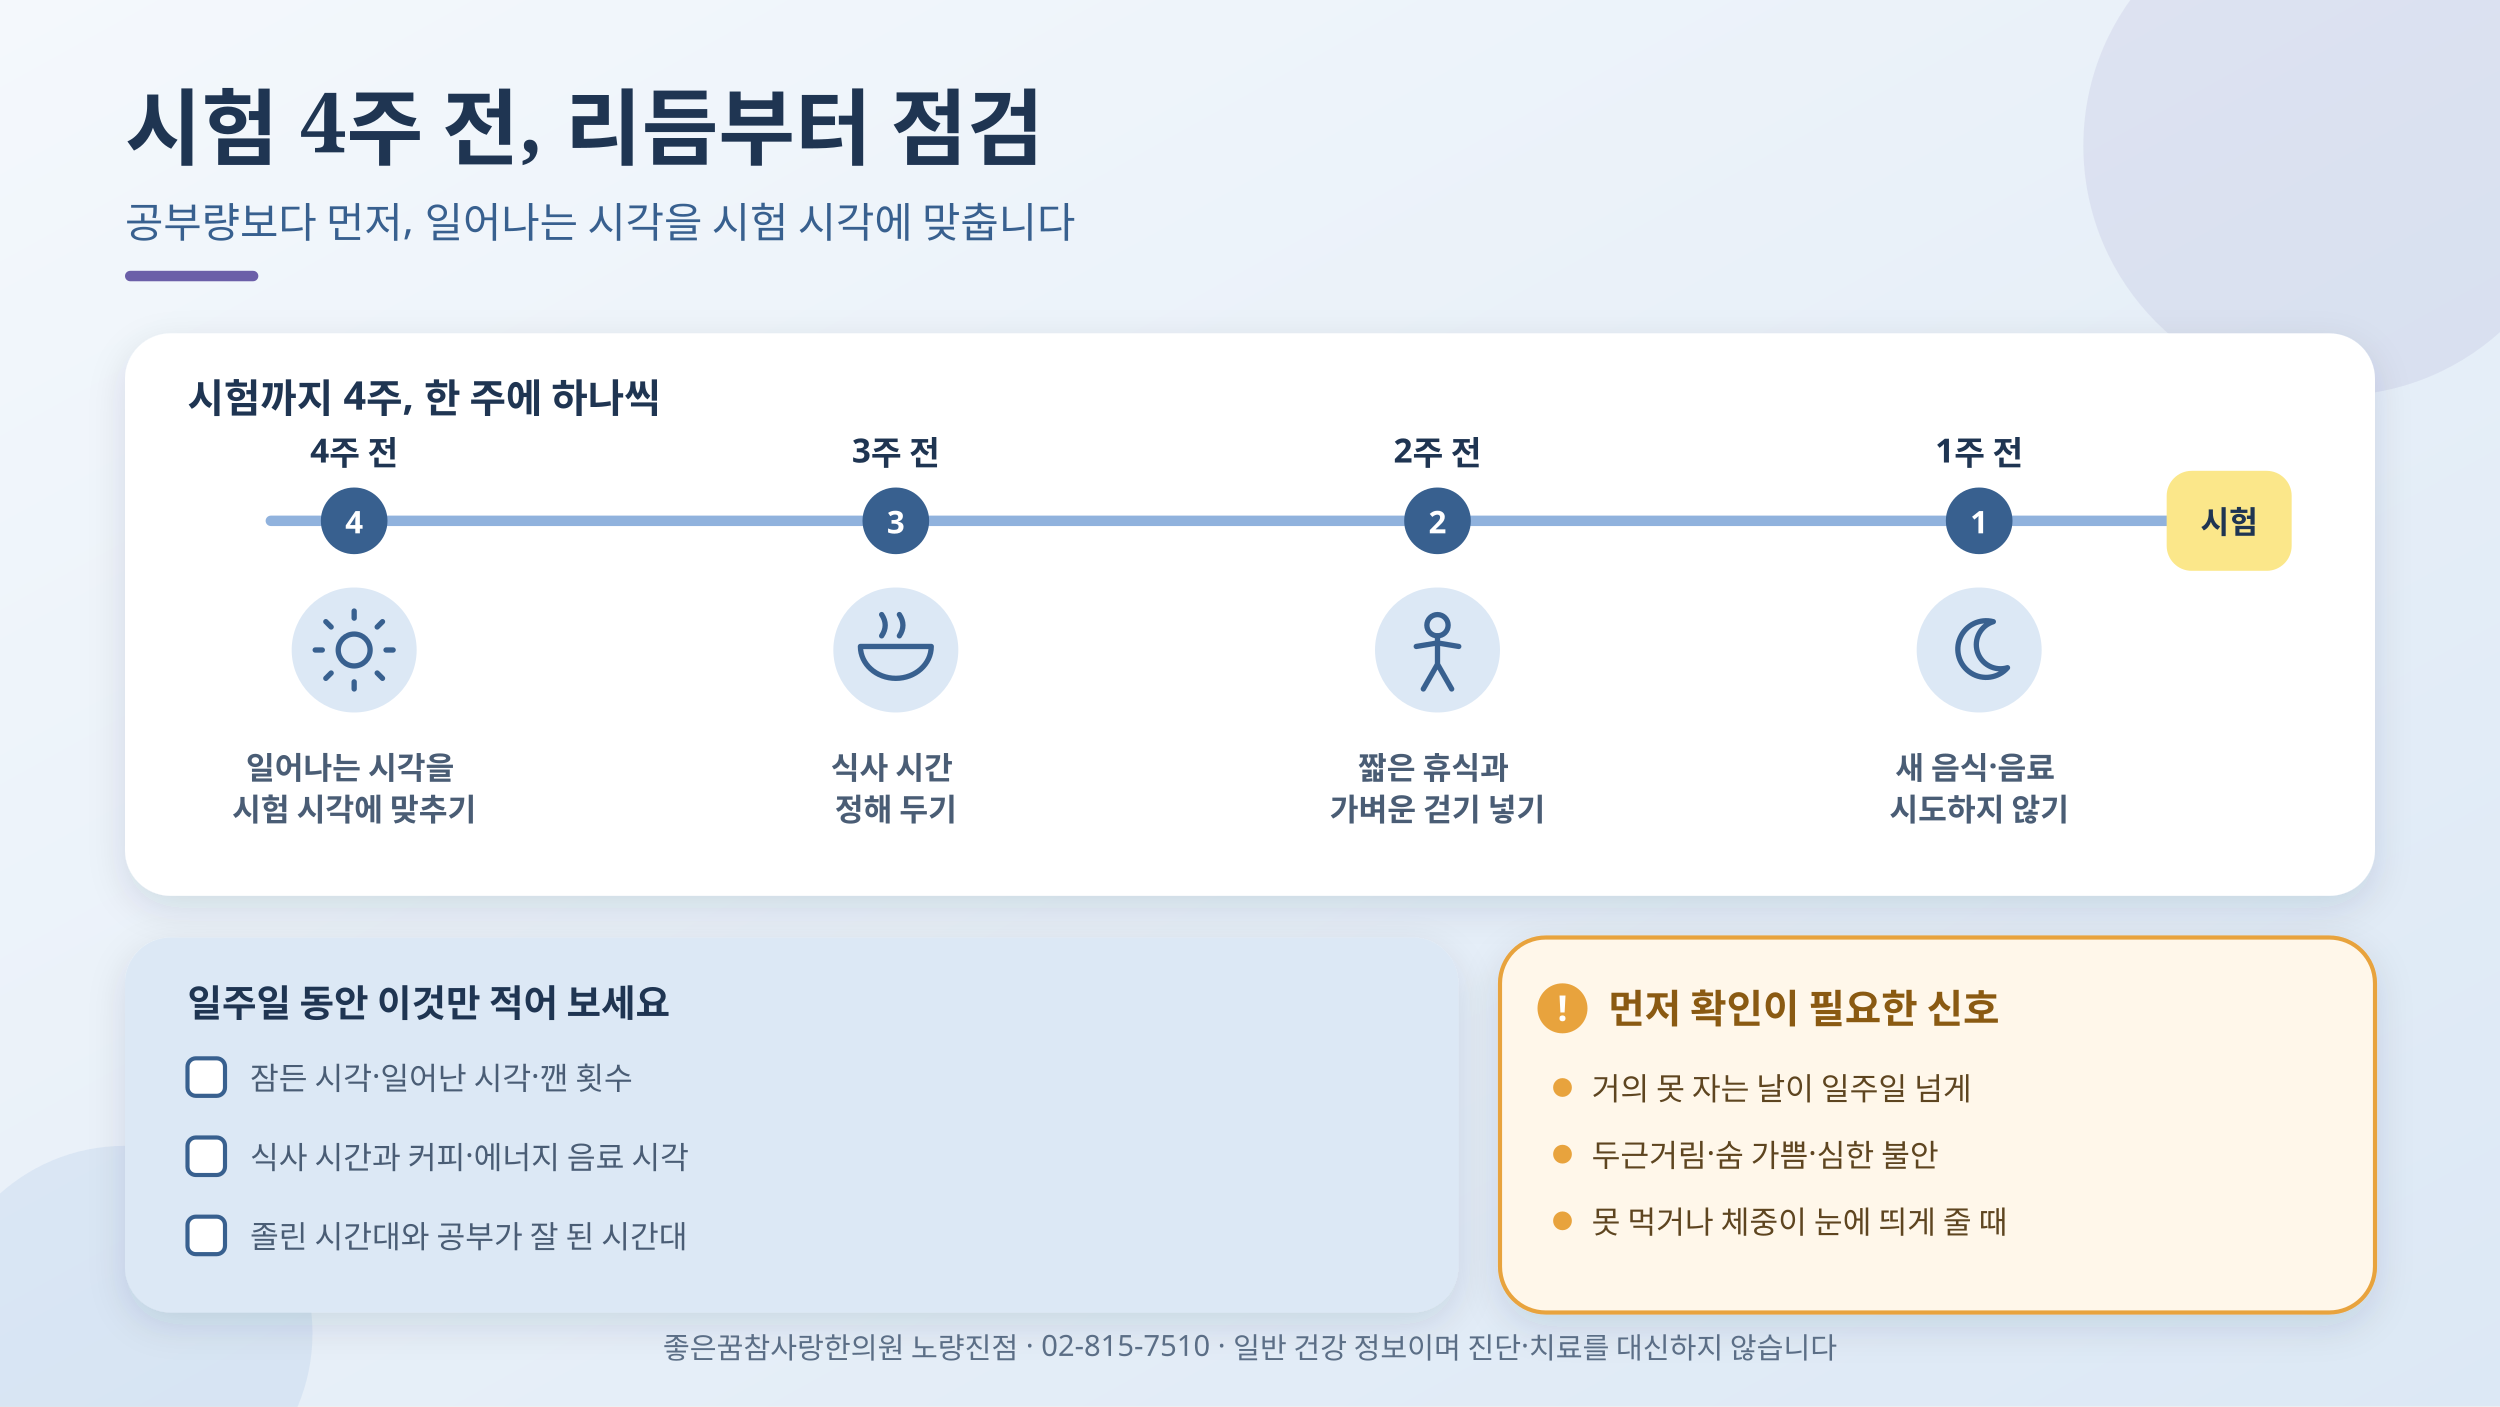
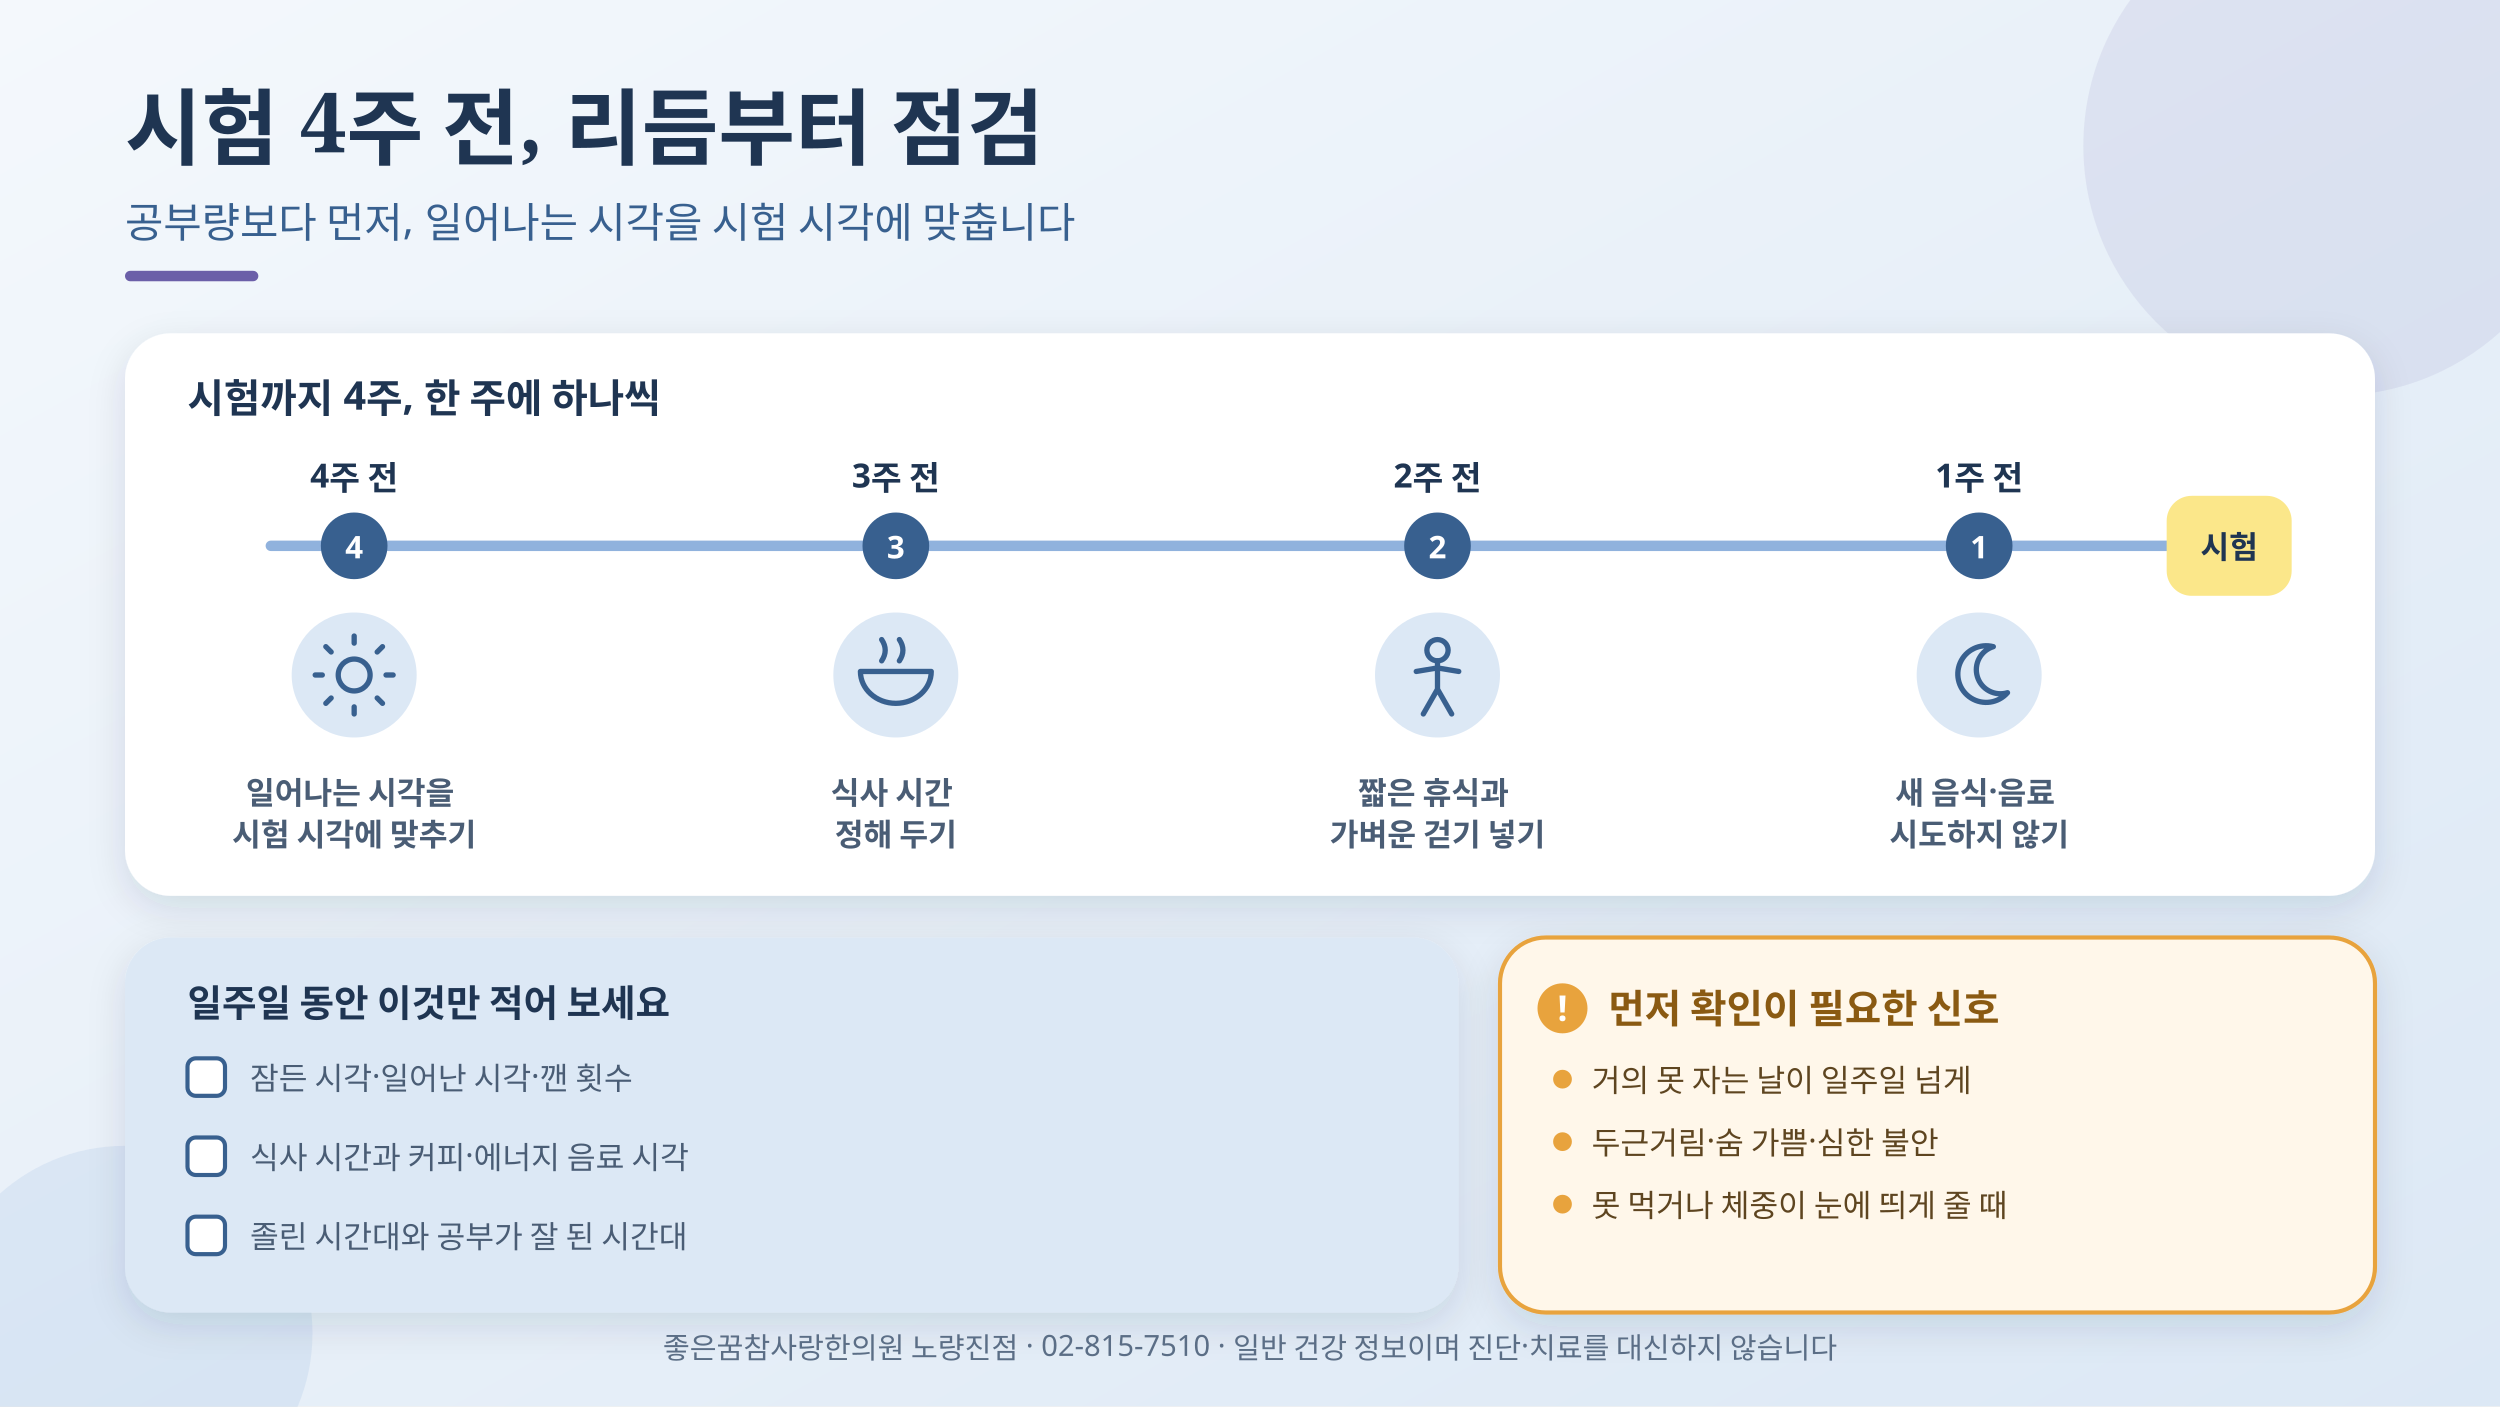
<svg xmlns="http://www.w3.org/2000/svg" viewBox="0 0 1200 675" width="1200" height="675">
  <defs>
    <linearGradient id="bg" x1="0" y1="0" x2="1" y2="1">
      <stop offset="0" stop-color="#F4F8FC" />
      <stop offset="1" stop-color="#DCE8F5" />
    </linearGradient>
    <filter id="sh" x="-10%" y="-10%" width="120%" height="130%">
      <feDropShadow dx="0" dy="6" stdDeviation="9" flood-color="#1F3552" flood-opacity="0.12" />
    </filter>
  </defs>
  <rect width="1200" height="675" fill="url(#bg)" />
  <circle cx="1120" cy="70" r="120" fill="#6B5FA8" opacity="0.10" />
  <circle cx="60" cy="640" r="90" fill="#90B2DD" opacity="0.18" />
  <text x="60" y="76" font-family="'Nanum Myeongjo','Noto Serif KR','Malgun Gothic',serif" font-size="40" font-weight="800" fill="#1F3552" text-anchor="start">
    <tspan x="60" dy="0">시험 4주 전, 리듬부터 점검</tspan>
  </text>
  <text x="60" y="114" font-family="'Noto Sans KR','Malgun Gothic','Apple SD Gothic Neo',sans-serif" font-size="20" font-weight="400" fill="#38608F" text-anchor="start">
    <tspan x="60" dy="0">공부량보다 먼저, 일어나는 시각을 시험 시각에 맞춥니다</tspan>
  </text>
  <rect x="60" y="130" width="64" height="5" rx="2.5" fill="#6B5FA8" />
  <rect x="60" y="160" width="1080" height="270" rx="22" fill="#FFFFFF" filter="url(#sh)" />
  <text x="90" y="198" font-family="'Noto Sans KR','Malgun Gothic','Apple SD Gothic Neo',sans-serif" font-size="19" font-weight="800" fill="#1F3552" text-anchor="start">
    <tspan x="90" dy="0">시험까지 4주, 한 주에 하나씩</tspan>
  </text>
-   <line x1="130" y1="250" x2="1070" y2="250" stroke="#90B2DD" stroke-width="5" stroke-linecap="round" />
-   <circle cx="170" cy="250" r="16" fill="#38608F" />
-   <text x="170" y="256" font-family="'Noto Sans KR','Malgun Gothic','Apple SD Gothic Neo',sans-serif" font-size="15" font-weight="800" fill="#FFFFFF" text-anchor="middle">
+   <line x1="130" y1="262" x2="1070" y2="262" stroke="#90B2DD" stroke-width="5" stroke-linecap="round" />
+   <circle cx="170" cy="262" r="16" fill="#38608F" />
+   <text x="170" y="268" font-family="'Noto Sans KR','Malgun Gothic','Apple SD Gothic Neo',sans-serif" font-size="15" font-weight="800" fill="#FFFFFF" text-anchor="middle">
    <tspan x="170" dy="0">4</tspan>
  </text>
-   <text x="170" y="222" font-family="'Noto Sans KR','Malgun Gothic','Apple SD Gothic Neo',sans-serif" font-size="16" font-weight="800" fill="#1F3552" text-anchor="middle">
+   <text x="170" y="234" font-family="'Noto Sans KR','Malgun Gothic','Apple SD Gothic Neo',sans-serif" font-size="16" font-weight="800" fill="#1F3552" text-anchor="middle">
    <tspan x="170" dy="0">4주 전</tspan>
  </text>
-   <circle cx="170" cy="312" r="30" fill="#DCE8F5" />
-   <g transform="translate(170 312) scale(0.85)" fill="none" stroke="#38608F" stroke-width="3" stroke-linecap="round" stroke-linejoin="round">
+   <circle cx="170" cy="324" r="30" fill="#DCE8F5" />
+   <g transform="translate(170 324) scale(0.85)" fill="none" stroke="#38608F" stroke-width="3" stroke-linecap="round" stroke-linejoin="round">
    <circle r="9" />
    <path d="M0 -18 v-4 M0 18 v4 M-18 0 h-4 M18 0 h4 M-13 -13 l-3 -3 M13 13 l3 3 M-13 13 l-3 3 M13 -13 l3 -3" />
  </g>
-   <text x="170" y="374" font-family="'Noto Sans KR','Malgun Gothic','Apple SD Gothic Neo',sans-serif" font-size="15" font-weight="600" fill="#4A5D75" text-anchor="middle">
+   <text x="170" y="386" font-family="'Noto Sans KR','Malgun Gothic','Apple SD Gothic Neo',sans-serif" font-size="15" font-weight="600" fill="#4A5D75" text-anchor="middle">
    <tspan x="170" dy="0">일어나는 시각을</tspan>
    <tspan x="170" dy="20">시험 시각에 맞추기</tspan>
  </text>
-   <circle cx="430" cy="250" r="16" fill="#38608F" />
-   <text x="430" y="256" font-family="'Noto Sans KR','Malgun Gothic','Apple SD Gothic Neo',sans-serif" font-size="15" font-weight="800" fill="#FFFFFF" text-anchor="middle">
+   <circle cx="430" cy="262" r="16" fill="#38608F" />
+   <text x="430" y="268" font-family="'Noto Sans KR','Malgun Gothic','Apple SD Gothic Neo',sans-serif" font-size="15" font-weight="800" fill="#FFFFFF" text-anchor="middle">
    <tspan x="430" dy="0">3</tspan>
  </text>
-   <text x="430" y="222" font-family="'Noto Sans KR','Malgun Gothic','Apple SD Gothic Neo',sans-serif" font-size="16" font-weight="800" fill="#1F3552" text-anchor="middle">
+   <text x="430" y="234" font-family="'Noto Sans KR','Malgun Gothic','Apple SD Gothic Neo',sans-serif" font-size="16" font-weight="800" fill="#1F3552" text-anchor="middle">
    <tspan x="430" dy="0">3주 전</tspan>
  </text>
-   <circle cx="430" cy="312" r="30" fill="#DCE8F5" />
-   <g transform="translate(430 312) scale(0.85)" fill="none" stroke="#38608F" stroke-width="3" stroke-linecap="round" stroke-linejoin="round">
+   <circle cx="430" cy="324" r="30" fill="#DCE8F5" />
+   <g transform="translate(430 324) scale(0.85)" fill="none" stroke="#38608F" stroke-width="3" stroke-linecap="round" stroke-linejoin="round">
    <path d="M-20 -2 h40 a20 18 0 0 1 -40 0 z" />
    <path d="M-8 -8 q4 -6 0 -12 M2 -8 q4 -6 0 -12" />
  </g>
-   <text x="430" y="374" font-family="'Noto Sans KR','Malgun Gothic','Apple SD Gothic Neo',sans-serif" font-size="15" font-weight="600" fill="#4A5D75" text-anchor="middle">
+   <text x="430" y="386" font-family="'Noto Sans KR','Malgun Gothic','Apple SD Gothic Neo',sans-serif" font-size="15" font-weight="600" fill="#4A5D75" text-anchor="middle">
    <tspan x="430" dy="0">식사 시간</tspan>
    <tspan x="430" dy="20">정해 두기</tspan>
  </text>
-   <circle cx="690" cy="250" r="16" fill="#38608F" />
-   <text x="690" y="256" font-family="'Noto Sans KR','Malgun Gothic','Apple SD Gothic Neo',sans-serif" font-size="15" font-weight="800" fill="#FFFFFF" text-anchor="middle">
+   <circle cx="690" cy="262" r="16" fill="#38608F" />
+   <text x="690" y="268" font-family="'Noto Sans KR','Malgun Gothic','Apple SD Gothic Neo',sans-serif" font-size="15" font-weight="800" fill="#FFFFFF" text-anchor="middle">
    <tspan x="690" dy="0">2</tspan>
  </text>
-   <text x="690" y="222" font-family="'Noto Sans KR','Malgun Gothic','Apple SD Gothic Neo',sans-serif" font-size="16" font-weight="800" fill="#1F3552" text-anchor="middle">
+   <text x="690" y="234" font-family="'Noto Sans KR','Malgun Gothic','Apple SD Gothic Neo',sans-serif" font-size="16" font-weight="800" fill="#1F3552" text-anchor="middle">
    <tspan x="690" dy="0">2주 전</tspan>
  </text>
-   <circle cx="690" cy="312" r="30" fill="#DCE8F5" />
-   <g transform="translate(690 312) scale(0.85)" fill="none" stroke="#38608F" stroke-width="3" stroke-linecap="round" stroke-linejoin="round">
+   <circle cx="690" cy="324" r="30" fill="#DCE8F5" />
+   <g transform="translate(690 324) scale(0.85)" fill="none" stroke="#38608F" stroke-width="3" stroke-linecap="round" stroke-linejoin="round">
    <circle cx="0" cy="-14" r="6" />
    <path d="M0 -8 v16 M-12 -2 l12 -2 l12 2 M0 8 l-8 14 M0 8 l8 14" />
  </g>
-   <text x="690" y="374" font-family="'Noto Sans KR','Malgun Gothic','Apple SD Gothic Neo',sans-serif" font-size="15" font-weight="600" fill="#4A5D75" text-anchor="middle">
+   <text x="690" y="386" font-family="'Noto Sans KR','Malgun Gothic','Apple SD Gothic Neo',sans-serif" font-size="15" font-weight="600" fill="#4A5D75" text-anchor="middle">
    <tspan x="690" dy="0">짧은 휴식과</tspan>
    <tspan x="690" dy="20">가벼운 걷기 넣기</tspan>
  </text>
-   <circle cx="950" cy="250" r="16" fill="#38608F" />
-   <text x="950" y="256" font-family="'Noto Sans KR','Malgun Gothic','Apple SD Gothic Neo',sans-serif" font-size="15" font-weight="800" fill="#FFFFFF" text-anchor="middle">
+   <circle cx="950" cy="262" r="16" fill="#38608F" />
+   <text x="950" y="268" font-family="'Noto Sans KR','Malgun Gothic','Apple SD Gothic Neo',sans-serif" font-size="15" font-weight="800" fill="#FFFFFF" text-anchor="middle">
    <tspan x="950" dy="0">1</tspan>
  </text>
-   <text x="950" y="222" font-family="'Noto Sans KR','Malgun Gothic','Apple SD Gothic Neo',sans-serif" font-size="16" font-weight="800" fill="#1F3552" text-anchor="middle">
+   <text x="950" y="234" font-family="'Noto Sans KR','Malgun Gothic','Apple SD Gothic Neo',sans-serif" font-size="16" font-weight="800" fill="#1F3552" text-anchor="middle">
    <tspan x="950" dy="0">1주 전</tspan>
  </text>
-   <circle cx="950" cy="312" r="30" fill="#DCE8F5" />
-   <g transform="translate(950 312) scale(0.85)" fill="none" stroke="#38608F" stroke-width="3" stroke-linecap="round" stroke-linejoin="round">
+   <circle cx="950" cy="324" r="30" fill="#DCE8F5" />
+   <g transform="translate(950 324) scale(0.85)" fill="none" stroke="#38608F" stroke-width="3" stroke-linecap="round" stroke-linejoin="round">
    <path d="M8 -16 a16 16 0 1 0 8 26 a13 13 0 1 1 -8 -26 z" />
  </g>
-   <text x="950" y="374" font-family="'Noto Sans KR','Malgun Gothic','Apple SD Gothic Neo',sans-serif" font-size="15" font-weight="600" fill="#4A5D75" text-anchor="middle">
+   <text x="950" y="386" font-family="'Noto Sans KR','Malgun Gothic','Apple SD Gothic Neo',sans-serif" font-size="15" font-weight="600" fill="#4A5D75" text-anchor="middle">
    <tspan x="950" dy="0">새 음식·음료</tspan>
    <tspan x="950" dy="20">시도하지 않기</tspan>
  </text>
-   <rect x="1040" y="226" width="60" height="48" rx="12" fill="#FBE78A" />
-   <text x="1070" y="256" font-family="'Noto Sans KR','Malgun Gothic','Apple SD Gothic Neo',sans-serif" font-size="15" font-weight="800" fill="#1F3552" text-anchor="middle">
+   <rect x="1040" y="238" width="60" height="48" rx="12" fill="#FBE78A" />
+   <text x="1070" y="268" font-family="'Noto Sans KR','Malgun Gothic','Apple SD Gothic Neo',sans-serif" font-size="15" font-weight="800" fill="#1F3552" text-anchor="middle">
    <tspan x="1070" dy="0">시험</tspan>
  </text>
  <rect x="60" y="450" width="640" height="180" rx="22" fill="#DCE8F5" filter="url(#sh)" />
  <text x="90" y="488" font-family="'Noto Sans KR','Malgun Gothic','Apple SD Gothic Neo',sans-serif" font-size="18" font-weight="800" fill="#1F3552" text-anchor="start">
    <tspan x="90" dy="0">일주일 동안 이것만 적어 보세요</tspan>
  </text>
  <rect x="90" y="508" width="18" height="18" rx="4" fill="#fff" stroke="#38608F" stroke-width="2" />
  <text x="120" y="523" font-family="'Noto Sans KR','Malgun Gothic','Apple SD Gothic Neo',sans-serif" font-size="15" font-weight="500" fill="#4A5D75" text-anchor="start">
    <tspan x="120" dy="0">잠든 시각·일어난 시각·깬 횟수</tspan>
  </text>
  <rect x="90" y="546" width="18" height="18" rx="4" fill="#fff" stroke="#38608F" stroke-width="2" />
  <text x="120" y="561" font-family="'Noto Sans KR','Malgun Gothic','Apple SD Gothic Neo',sans-serif" font-size="15" font-weight="500" fill="#4A5D75" text-anchor="start">
    <tspan x="120" dy="0">식사 시간과 커피·에너지 음료 시각</tspan>
  </text>
  <rect x="90" y="584" width="18" height="18" rx="4" fill="#fff" stroke="#38608F" stroke-width="2" />
  <text x="120" y="599" font-family="'Noto Sans KR','Malgun Gothic','Apple SD Gothic Neo',sans-serif" font-size="15" font-weight="500" fill="#4A5D75" text-anchor="start">
    <tspan x="120" dy="0">졸린 시간대와 공부가 잘 된 시간대</tspan>
  </text>
  <rect x="720" y="450" width="420" height="180" rx="22" fill="#FFF7EA" stroke="#E8A33D" stroke-width="2" filter="url(#sh)" />
  <circle cx="750" cy="484" r="12" fill="#E8A33D" />
  <text x="750" y="490" font-family="'Noto Sans KR','Malgun Gothic','Apple SD Gothic Neo',sans-serif" font-size="17" font-weight="800" fill="#FFFFFF" text-anchor="middle">
    <tspan x="750" dy="0">!</tspan>
  </text>
  <text x="772" y="491" font-family="'Noto Sans KR','Malgun Gothic','Apple SD Gothic Neo',sans-serif" font-size="19" font-weight="800" fill="#8A5A12" text-anchor="start">
    <tspan x="772" dy="0">먼저 확인이 필요한 신호</tspan>
  </text>
-   <circle cx="750" cy="522" r="4.5" fill="#E8A33D" />
-   <text x="764" y="528" font-family="'Noto Sans KR','Malgun Gothic','Apple SD Gothic Neo',sans-serif" font-size="15" font-weight="500" fill="#5E4520" text-anchor="start">
+   <circle cx="750" cy="518" r="4.5" fill="#E8A33D" />
+   <text x="764" y="524" font-family="'Noto Sans KR','Malgun Gothic','Apple SD Gothic Neo',sans-serif" font-size="15" font-weight="500" fill="#5E4520" text-anchor="start">
    <tspan x="764" dy="0">거의 못 자는 날이 일주일 넘게</tspan>
  </text>
-   <circle cx="750" cy="554" r="4.5" fill="#E8A33D" />
-   <text x="764" y="560" font-family="'Noto Sans KR','Malgun Gothic','Apple SD Gothic Neo',sans-serif" font-size="15" font-weight="500" fill="#5E4520" text-anchor="start">
+   <circle cx="750" cy="548" r="4.5" fill="#E8A33D" />
+   <text x="764" y="554" font-family="'Noto Sans KR','Malgun Gothic','Apple SD Gothic Neo',sans-serif" font-size="15" font-weight="500" fill="#5E4520" text-anchor="start">
    <tspan x="764" dy="0">두근거림·숨 가쁨·심한 불안</tspan>
  </text>
-   <circle cx="750" cy="586" r="4.5" fill="#E8A33D" />
-   <text x="764" y="592" font-family="'Noto Sans KR','Malgun Gothic','Apple SD Gothic Neo',sans-serif" font-size="15" font-weight="500" fill="#5E4520" text-anchor="start">
+   <circle cx="750" cy="578" r="4.5" fill="#E8A33D" />
+   <text x="764" y="584" font-family="'Noto Sans KR','Malgun Gothic','Apple SD Gothic Neo',sans-serif" font-size="15" font-weight="500" fill="#5E4520" text-anchor="start">
    <tspan x="764" dy="0">못 먹거나 체중이 눈에 띄게 줄 때</tspan>
  </text>
  <text x="600" y="652" font-family="'Noto Sans KR','Malgun Gothic','Apple SD Gothic Neo',sans-serif" font-size="14" font-weight="400" fill="#5B6E86" text-anchor="middle">
    <tspan x="600" dy="0">좋은꿈참사랑한의원 노량진점 · 02-815-7510 · 일반 건강 정보이며 진단·치료를 대신하지 않습니다</tspan>
  </text>
</svg>
